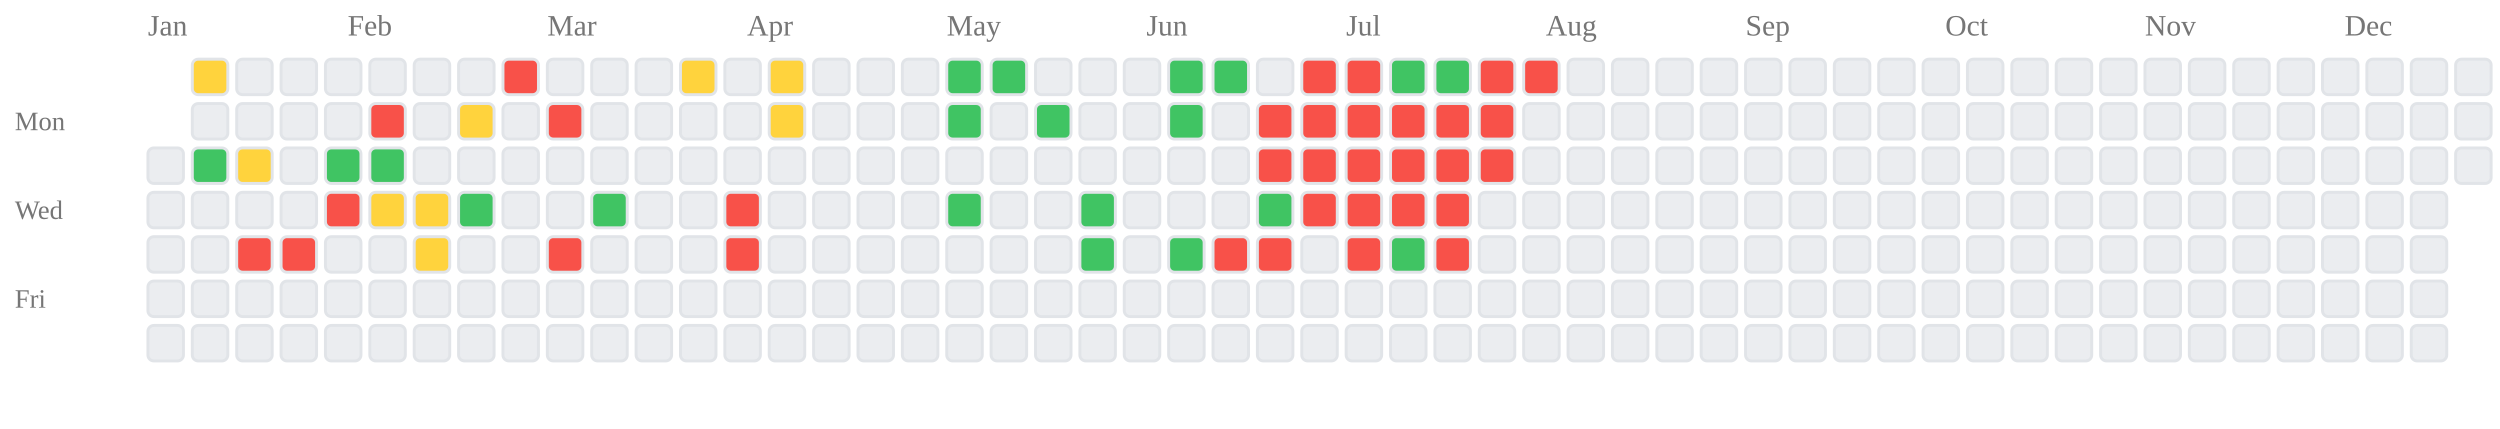
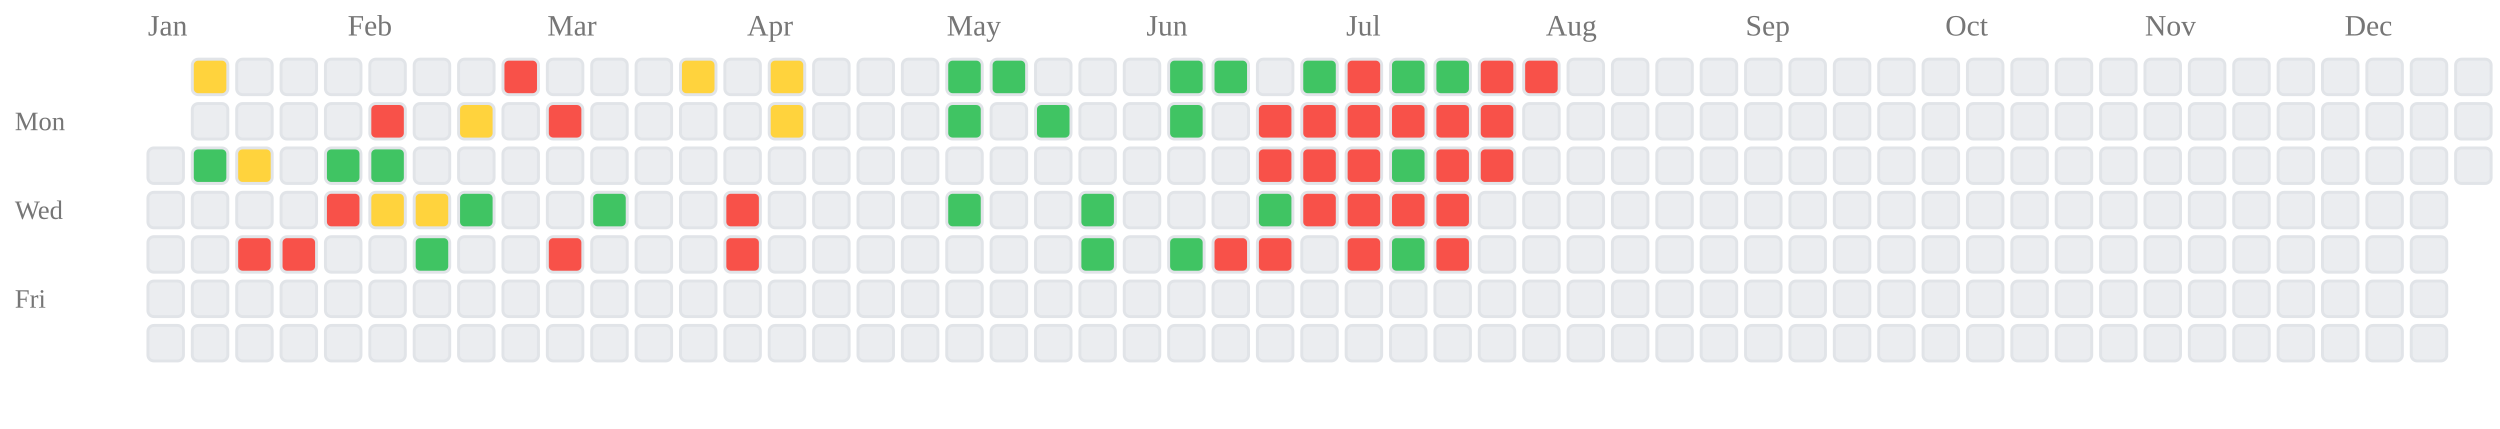
<svg xmlns="http://www.w3.org/2000/svg" width="845" height="145">
  <style>
        .month { font-size: 10px; fill: #767676; }
        .day { font-size: 9px; fill: #767676; }
        .cell { stroke: #e1e4e8; stroke-width: 1; }
        .cell-profit { fill: #40c463; }
        .cell-loss { fill: #f85149; }
        .cell-breakeven { fill: #ffd33d; }
        .cell-empty { fill: #ebedf0; }
    </style>
  <text x="50.0" y="12" class="month">Jan</text>
  <text x="117.5" y="12" class="month">Feb</text>
  <text x="185.0" y="12" class="month">Mar</text>
  <text x="252.5" y="12" class="month">Apr</text>
  <text x="320.0" y="12" class="month">May</text>
  <text x="387.5" y="12" class="month">Jun</text>
  <text x="455.0" y="12" class="month">Jul</text>
  <text x="522.5" y="12" class="month">Aug</text>
  <text x="590.0" y="12" class="month">Sep</text>
  <text x="657.5" y="12" class="month">Oct</text>
  <text x="725.0" y="12" class="month">Nov</text>
  <text x="792.5" y="12" class="month">Dec</text>
  <text x="5" y="44" class="day">Mon</text>
  <text x="5" y="74" class="day">Wed</text>
  <text x="5" y="104" class="day">Fri</text>
  <rect x="50" y="50" width="12" height="12" class="cell cell-empty" rx="2" ry="2" />
  <rect x="50" y="65" width="12" height="12" class="cell cell-empty" rx="2" ry="2" />
  <rect x="50" y="80" width="12" height="12" class="cell cell-empty" rx="2" ry="2" />
  <rect x="50" y="95" width="12" height="12" class="cell cell-empty" rx="2" ry="2" />
  <rect x="50" y="110" width="12" height="12" class="cell cell-empty" rx="2" ry="2" />
  <rect x="65" y="20" width="12" height="12" class="cell cell-breakeven" rx="2" ry="2" />
  <rect x="65" y="35" width="12" height="12" class="cell cell-empty" rx="2" ry="2" />
  <rect x="65" y="50" width="12" height="12" class="cell cell-profit" rx="2" ry="2" />
  <rect x="65" y="65" width="12" height="12" class="cell cell-empty" rx="2" ry="2" />
  <rect x="65" y="80" width="12" height="12" class="cell cell-empty" rx="2" ry="2" />
  <rect x="65" y="95" width="12" height="12" class="cell cell-empty" rx="2" ry="2" />
  <rect x="65" y="110" width="12" height="12" class="cell cell-empty" rx="2" ry="2" />
  <rect x="80" y="20" width="12" height="12" class="cell cell-empty" rx="2" ry="2" />
  <rect x="80" y="35" width="12" height="12" class="cell cell-empty" rx="2" ry="2" />
  <rect x="80" y="50" width="12" height="12" class="cell cell-breakeven" rx="2" ry="2" />
  <rect x="80" y="65" width="12" height="12" class="cell cell-empty" rx="2" ry="2" />
  <rect x="80" y="80" width="12" height="12" class="cell cell-loss" rx="2" ry="2" />
  <rect x="80" y="95" width="12" height="12" class="cell cell-empty" rx="2" ry="2" />
  <rect x="80" y="110" width="12" height="12" class="cell cell-empty" rx="2" ry="2" />
  <rect x="95" y="20" width="12" height="12" class="cell cell-empty" rx="2" ry="2" />
  <rect x="95" y="35" width="12" height="12" class="cell cell-empty" rx="2" ry="2" />
  <rect x="95" y="50" width="12" height="12" class="cell cell-empty" rx="2" ry="2" />
  <rect x="95" y="65" width="12" height="12" class="cell cell-empty" rx="2" ry="2" />
  <rect x="95" y="80" width="12" height="12" class="cell cell-loss" rx="2" ry="2" />
  <rect x="95" y="95" width="12" height="12" class="cell cell-empty" rx="2" ry="2" />
  <rect x="95" y="110" width="12" height="12" class="cell cell-empty" rx="2" ry="2" />
  <rect x="110" y="20" width="12" height="12" class="cell cell-empty" rx="2" ry="2" />
  <rect x="110" y="35" width="12" height="12" class="cell cell-empty" rx="2" ry="2" />
  <rect x="110" y="50" width="12" height="12" class="cell cell-profit" rx="2" ry="2" />
  <rect x="110" y="65" width="12" height="12" class="cell cell-loss" rx="2" ry="2" />
  <rect x="110" y="80" width="12" height="12" class="cell cell-empty" rx="2" ry="2" />
  <rect x="110" y="95" width="12" height="12" class="cell cell-empty" rx="2" ry="2" />
  <rect x="110" y="110" width="12" height="12" class="cell cell-empty" rx="2" ry="2" />
  <rect x="125" y="20" width="12" height="12" class="cell cell-empty" rx="2" ry="2" />
  <rect x="125" y="35" width="12" height="12" class="cell cell-loss" rx="2" ry="2" />
  <rect x="125" y="50" width="12" height="12" class="cell cell-profit" rx="2" ry="2" />
  <rect x="125" y="65" width="12" height="12" class="cell cell-breakeven" rx="2" ry="2" />
  <rect x="125" y="80" width="12" height="12" class="cell cell-empty" rx="2" ry="2" />
  <rect x="125" y="95" width="12" height="12" class="cell cell-empty" rx="2" ry="2" />
  <rect x="125" y="110" width="12" height="12" class="cell cell-empty" rx="2" ry="2" />
  <rect x="140" y="20" width="12" height="12" class="cell cell-empty" rx="2" ry="2" />
  <rect x="140" y="35" width="12" height="12" class="cell cell-empty" rx="2" ry="2" />
  <rect x="140" y="50" width="12" height="12" class="cell cell-empty" rx="2" ry="2" />
  <rect x="140" y="65" width="12" height="12" class="cell cell-breakeven" rx="2" ry="2" />
-   <rect x="140" y="80" width="12" height="12" class="cell cell-breakeven" rx="2" ry="2" />
+   <rect x="140" y="80" width="12" height="12" class="cell cell-profit" rx="2" ry="2" />
  <rect x="140" y="95" width="12" height="12" class="cell cell-empty" rx="2" ry="2" />
  <rect x="140" y="110" width="12" height="12" class="cell cell-empty" rx="2" ry="2" />
  <rect x="155" y="20" width="12" height="12" class="cell cell-empty" rx="2" ry="2" />
  <rect x="155" y="35" width="12" height="12" class="cell cell-breakeven" rx="2" ry="2" />
  <rect x="155" y="50" width="12" height="12" class="cell cell-empty" rx="2" ry="2" />
  <rect x="155" y="65" width="12" height="12" class="cell cell-profit" rx="2" ry="2" />
  <rect x="155" y="80" width="12" height="12" class="cell cell-empty" rx="2" ry="2" />
  <rect x="155" y="95" width="12" height="12" class="cell cell-empty" rx="2" ry="2" />
  <rect x="155" y="110" width="12" height="12" class="cell cell-empty" rx="2" ry="2" />
  <rect x="170" y="20" width="12" height="12" class="cell cell-loss" rx="2" ry="2" />
  <rect x="170" y="35" width="12" height="12" class="cell cell-empty" rx="2" ry="2" />
  <rect x="170" y="50" width="12" height="12" class="cell cell-empty" rx="2" ry="2" />
  <rect x="170" y="65" width="12" height="12" class="cell cell-empty" rx="2" ry="2" />
  <rect x="170" y="80" width="12" height="12" class="cell cell-empty" rx="2" ry="2" />
  <rect x="170" y="95" width="12" height="12" class="cell cell-empty" rx="2" ry="2" />
  <rect x="170" y="110" width="12" height="12" class="cell cell-empty" rx="2" ry="2" />
  <rect x="185" y="20" width="12" height="12" class="cell cell-empty" rx="2" ry="2" />
  <rect x="185" y="35" width="12" height="12" class="cell cell-loss" rx="2" ry="2" />
  <rect x="185" y="50" width="12" height="12" class="cell cell-empty" rx="2" ry="2" />
  <rect x="185" y="65" width="12" height="12" class="cell cell-empty" rx="2" ry="2" />
  <rect x="185" y="80" width="12" height="12" class="cell cell-loss" rx="2" ry="2" />
  <rect x="185" y="95" width="12" height="12" class="cell cell-empty" rx="2" ry="2" />
  <rect x="185" y="110" width="12" height="12" class="cell cell-empty" rx="2" ry="2" />
  <rect x="200" y="20" width="12" height="12" class="cell cell-empty" rx="2" ry="2" />
  <rect x="200" y="35" width="12" height="12" class="cell cell-empty" rx="2" ry="2" />
  <rect x="200" y="50" width="12" height="12" class="cell cell-empty" rx="2" ry="2" />
  <rect x="200" y="65" width="12" height="12" class="cell cell-profit" rx="2" ry="2" />
  <rect x="200" y="80" width="12" height="12" class="cell cell-empty" rx="2" ry="2" />
  <rect x="200" y="95" width="12" height="12" class="cell cell-empty" rx="2" ry="2" />
  <rect x="200" y="110" width="12" height="12" class="cell cell-empty" rx="2" ry="2" />
  <rect x="215" y="20" width="12" height="12" class="cell cell-empty" rx="2" ry="2" />
  <rect x="215" y="35" width="12" height="12" class="cell cell-empty" rx="2" ry="2" />
  <rect x="215" y="50" width="12" height="12" class="cell cell-empty" rx="2" ry="2" />
  <rect x="215" y="65" width="12" height="12" class="cell cell-empty" rx="2" ry="2" />
  <rect x="215" y="80" width="12" height="12" class="cell cell-empty" rx="2" ry="2" />
  <rect x="215" y="95" width="12" height="12" class="cell cell-empty" rx="2" ry="2" />
  <rect x="215" y="110" width="12" height="12" class="cell cell-empty" rx="2" ry="2" />
  <rect x="230" y="20" width="12" height="12" class="cell cell-breakeven" rx="2" ry="2" />
  <rect x="230" y="35" width="12" height="12" class="cell cell-empty" rx="2" ry="2" />
  <rect x="230" y="50" width="12" height="12" class="cell cell-empty" rx="2" ry="2" />
  <rect x="230" y="65" width="12" height="12" class="cell cell-empty" rx="2" ry="2" />
  <rect x="230" y="80" width="12" height="12" class="cell cell-empty" rx="2" ry="2" />
  <rect x="230" y="95" width="12" height="12" class="cell cell-empty" rx="2" ry="2" />
  <rect x="230" y="110" width="12" height="12" class="cell cell-empty" rx="2" ry="2" />
  <rect x="245" y="20" width="12" height="12" class="cell cell-empty" rx="2" ry="2" />
  <rect x="245" y="35" width="12" height="12" class="cell cell-empty" rx="2" ry="2" />
  <rect x="245" y="50" width="12" height="12" class="cell cell-empty" rx="2" ry="2" />
  <rect x="245" y="65" width="12" height="12" class="cell cell-loss" rx="2" ry="2" />
  <rect x="245" y="80" width="12" height="12" class="cell cell-loss" rx="2" ry="2" />
  <rect x="245" y="95" width="12" height="12" class="cell cell-empty" rx="2" ry="2" />
  <rect x="245" y="110" width="12" height="12" class="cell cell-empty" rx="2" ry="2" />
  <rect x="260" y="20" width="12" height="12" class="cell cell-breakeven" rx="2" ry="2" />
  <rect x="260" y="35" width="12" height="12" class="cell cell-breakeven" rx="2" ry="2" />
  <rect x="260" y="50" width="12" height="12" class="cell cell-empty" rx="2" ry="2" />
  <rect x="260" y="65" width="12" height="12" class="cell cell-empty" rx="2" ry="2" />
  <rect x="260" y="80" width="12" height="12" class="cell cell-empty" rx="2" ry="2" />
  <rect x="260" y="95" width="12" height="12" class="cell cell-empty" rx="2" ry="2" />
  <rect x="260" y="110" width="12" height="12" class="cell cell-empty" rx="2" ry="2" />
  <rect x="275" y="20" width="12" height="12" class="cell cell-empty" rx="2" ry="2" />
  <rect x="275" y="35" width="12" height="12" class="cell cell-empty" rx="2" ry="2" />
  <rect x="275" y="50" width="12" height="12" class="cell cell-empty" rx="2" ry="2" />
  <rect x="275" y="65" width="12" height="12" class="cell cell-empty" rx="2" ry="2" />
  <rect x="275" y="80" width="12" height="12" class="cell cell-empty" rx="2" ry="2" />
  <rect x="275" y="95" width="12" height="12" class="cell cell-empty" rx="2" ry="2" />
  <rect x="275" y="110" width="12" height="12" class="cell cell-empty" rx="2" ry="2" />
  <rect x="290" y="20" width="12" height="12" class="cell cell-empty" rx="2" ry="2" />
  <rect x="290" y="35" width="12" height="12" class="cell cell-empty" rx="2" ry="2" />
  <rect x="290" y="50" width="12" height="12" class="cell cell-empty" rx="2" ry="2" />
  <rect x="290" y="65" width="12" height="12" class="cell cell-empty" rx="2" ry="2" />
  <rect x="290" y="80" width="12" height="12" class="cell cell-empty" rx="2" ry="2" />
  <rect x="290" y="95" width="12" height="12" class="cell cell-empty" rx="2" ry="2" />
  <rect x="290" y="110" width="12" height="12" class="cell cell-empty" rx="2" ry="2" />
  <rect x="305" y="20" width="12" height="12" class="cell cell-empty" rx="2" ry="2" />
  <rect x="305" y="35" width="12" height="12" class="cell cell-empty" rx="2" ry="2" />
  <rect x="305" y="50" width="12" height="12" class="cell cell-empty" rx="2" ry="2" />
  <rect x="305" y="65" width="12" height="12" class="cell cell-empty" rx="2" ry="2" />
  <rect x="305" y="80" width="12" height="12" class="cell cell-empty" rx="2" ry="2" />
  <rect x="305" y="95" width="12" height="12" class="cell cell-empty" rx="2" ry="2" />
  <rect x="305" y="110" width="12" height="12" class="cell cell-empty" rx="2" ry="2" />
  <rect x="320" y="20" width="12" height="12" class="cell cell-profit" rx="2" ry="2" />
  <rect x="320" y="35" width="12" height="12" class="cell cell-profit" rx="2" ry="2" />
  <rect x="320" y="50" width="12" height="12" class="cell cell-empty" rx="2" ry="2" />
  <rect x="320" y="65" width="12" height="12" class="cell cell-profit" rx="2" ry="2" />
  <rect x="320" y="80" width="12" height="12" class="cell cell-empty" rx="2" ry="2" />
  <rect x="320" y="95" width="12" height="12" class="cell cell-empty" rx="2" ry="2" />
  <rect x="320" y="110" width="12" height="12" class="cell cell-empty" rx="2" ry="2" />
  <rect x="335" y="20" width="12" height="12" class="cell cell-profit" rx="2" ry="2" />
  <rect x="335" y="35" width="12" height="12" class="cell cell-empty" rx="2" ry="2" />
  <rect x="335" y="50" width="12" height="12" class="cell cell-empty" rx="2" ry="2" />
  <rect x="335" y="65" width="12" height="12" class="cell cell-empty" rx="2" ry="2" />
  <rect x="335" y="80" width="12" height="12" class="cell cell-empty" rx="2" ry="2" />
  <rect x="335" y="95" width="12" height="12" class="cell cell-empty" rx="2" ry="2" />
  <rect x="335" y="110" width="12" height="12" class="cell cell-empty" rx="2" ry="2" />
  <rect x="350" y="20" width="12" height="12" class="cell cell-empty" rx="2" ry="2" />
  <rect x="350" y="35" width="12" height="12" class="cell cell-profit" rx="2" ry="2" />
  <rect x="350" y="50" width="12" height="12" class="cell cell-empty" rx="2" ry="2" />
  <rect x="350" y="65" width="12" height="12" class="cell cell-empty" rx="2" ry="2" />
  <rect x="350" y="80" width="12" height="12" class="cell cell-empty" rx="2" ry="2" />
  <rect x="350" y="95" width="12" height="12" class="cell cell-empty" rx="2" ry="2" />
  <rect x="350" y="110" width="12" height="12" class="cell cell-empty" rx="2" ry="2" />
  <rect x="365" y="20" width="12" height="12" class="cell cell-empty" rx="2" ry="2" />
  <rect x="365" y="35" width="12" height="12" class="cell cell-empty" rx="2" ry="2" />
  <rect x="365" y="50" width="12" height="12" class="cell cell-empty" rx="2" ry="2" />
  <rect x="365" y="65" width="12" height="12" class="cell cell-profit" rx="2" ry="2" />
  <rect x="365" y="80" width="12" height="12" class="cell cell-profit" rx="2" ry="2" />
  <rect x="365" y="95" width="12" height="12" class="cell cell-empty" rx="2" ry="2" />
  <rect x="365" y="110" width="12" height="12" class="cell cell-empty" rx="2" ry="2" />
  <rect x="380" y="20" width="12" height="12" class="cell cell-empty" rx="2" ry="2" />
  <rect x="380" y="35" width="12" height="12" class="cell cell-empty" rx="2" ry="2" />
  <rect x="380" y="50" width="12" height="12" class="cell cell-empty" rx="2" ry="2" />
  <rect x="380" y="65" width="12" height="12" class="cell cell-empty" rx="2" ry="2" />
  <rect x="380" y="80" width="12" height="12" class="cell cell-empty" rx="2" ry="2" />
  <rect x="380" y="95" width="12" height="12" class="cell cell-empty" rx="2" ry="2" />
  <rect x="380" y="110" width="12" height="12" class="cell cell-empty" rx="2" ry="2" />
  <rect x="395" y="20" width="12" height="12" class="cell cell-profit" rx="2" ry="2" />
  <rect x="395" y="35" width="12" height="12" class="cell cell-profit" rx="2" ry="2" />
  <rect x="395" y="50" width="12" height="12" class="cell cell-empty" rx="2" ry="2" />
  <rect x="395" y="65" width="12" height="12" class="cell cell-empty" rx="2" ry="2" />
  <rect x="395" y="80" width="12" height="12" class="cell cell-profit" rx="2" ry="2" />
  <rect x="395" y="95" width="12" height="12" class="cell cell-empty" rx="2" ry="2" />
  <rect x="395" y="110" width="12" height="12" class="cell cell-empty" rx="2" ry="2" />
  <rect x="410" y="20" width="12" height="12" class="cell cell-profit" rx="2" ry="2" />
  <rect x="410" y="35" width="12" height="12" class="cell cell-empty" rx="2" ry="2" />
  <rect x="410" y="50" width="12" height="12" class="cell cell-empty" rx="2" ry="2" />
  <rect x="410" y="65" width="12" height="12" class="cell cell-empty" rx="2" ry="2" />
  <rect x="410" y="80" width="12" height="12" class="cell cell-loss" rx="2" ry="2" />
  <rect x="410" y="95" width="12" height="12" class="cell cell-empty" rx="2" ry="2" />
  <rect x="410" y="110" width="12" height="12" class="cell cell-empty" rx="2" ry="2" />
  <rect x="425" y="20" width="12" height="12" class="cell cell-empty" rx="2" ry="2" />
  <rect x="425" y="35" width="12" height="12" class="cell cell-loss" rx="2" ry="2" />
  <rect x="425" y="50" width="12" height="12" class="cell cell-loss" rx="2" ry="2" />
  <rect x="425" y="65" width="12" height="12" class="cell cell-profit" rx="2" ry="2" />
  <rect x="425" y="80" width="12" height="12" class="cell cell-loss" rx="2" ry="2" />
  <rect x="425" y="95" width="12" height="12" class="cell cell-empty" rx="2" ry="2" />
  <rect x="425" y="110" width="12" height="12" class="cell cell-empty" rx="2" ry="2" />
-   <rect x="440" y="20" width="12" height="12" class="cell cell-loss" rx="2" ry="2" />
+   <rect x="440" y="20" width="12" height="12" class="cell cell-profit" rx="2" ry="2" />
  <rect x="440" y="35" width="12" height="12" class="cell cell-loss" rx="2" ry="2" />
  <rect x="440" y="50" width="12" height="12" class="cell cell-loss" rx="2" ry="2" />
  <rect x="440" y="65" width="12" height="12" class="cell cell-loss" rx="2" ry="2" />
  <rect x="440" y="80" width="12" height="12" class="cell cell-empty" rx="2" ry="2" />
  <rect x="440" y="95" width="12" height="12" class="cell cell-empty" rx="2" ry="2" />
  <rect x="440" y="110" width="12" height="12" class="cell cell-empty" rx="2" ry="2" />
  <rect x="455" y="20" width="12" height="12" class="cell cell-loss" rx="2" ry="2" />
  <rect x="455" y="35" width="12" height="12" class="cell cell-loss" rx="2" ry="2" />
  <rect x="455" y="50" width="12" height="12" class="cell cell-loss" rx="2" ry="2" />
  <rect x="455" y="65" width="12" height="12" class="cell cell-loss" rx="2" ry="2" />
  <rect x="455" y="80" width="12" height="12" class="cell cell-loss" rx="2" ry="2" />
  <rect x="455" y="95" width="12" height="12" class="cell cell-empty" rx="2" ry="2" />
  <rect x="455" y="110" width="12" height="12" class="cell cell-empty" rx="2" ry="2" />
  <rect x="470" y="20" width="12" height="12" class="cell cell-profit" rx="2" ry="2" />
  <rect x="470" y="35" width="12" height="12" class="cell cell-loss" rx="2" ry="2" />
-   <rect x="470" y="50" width="12" height="12" class="cell cell-loss" rx="2" ry="2" />
+   <rect x="470" y="50" width="12" height="12" class="cell cell-profit" rx="2" ry="2" />
  <rect x="470" y="65" width="12" height="12" class="cell cell-loss" rx="2" ry="2" />
  <rect x="470" y="80" width="12" height="12" class="cell cell-profit" rx="2" ry="2" />
  <rect x="470" y="95" width="12" height="12" class="cell cell-empty" rx="2" ry="2" />
  <rect x="470" y="110" width="12" height="12" class="cell cell-empty" rx="2" ry="2" />
  <rect x="485" y="20" width="12" height="12" class="cell cell-profit" rx="2" ry="2" />
  <rect x="485" y="35" width="12" height="12" class="cell cell-loss" rx="2" ry="2" />
  <rect x="485" y="50" width="12" height="12" class="cell cell-loss" rx="2" ry="2" />
  <rect x="485" y="65" width="12" height="12" class="cell cell-loss" rx="2" ry="2" />
  <rect x="485" y="80" width="12" height="12" class="cell cell-loss" rx="2" ry="2" />
  <rect x="485" y="95" width="12" height="12" class="cell cell-empty" rx="2" ry="2" />
  <rect x="485" y="110" width="12" height="12" class="cell cell-empty" rx="2" ry="2" />
  <rect x="500" y="20" width="12" height="12" class="cell cell-loss" rx="2" ry="2" />
  <rect x="500" y="35" width="12" height="12" class="cell cell-loss" rx="2" ry="2" />
  <rect x="500" y="50" width="12" height="12" class="cell cell-loss" rx="2" ry="2" />
  <rect x="500" y="65" width="12" height="12" class="cell cell-empty" rx="2" ry="2" />
  <rect x="500" y="80" width="12" height="12" class="cell cell-empty" rx="2" ry="2" />
  <rect x="500" y="95" width="12" height="12" class="cell cell-empty" rx="2" ry="2" />
  <rect x="500" y="110" width="12" height="12" class="cell cell-empty" rx="2" ry="2" />
  <rect x="515" y="20" width="12" height="12" class="cell cell-loss" rx="2" ry="2" />
  <rect x="515" y="35" width="12" height="12" class="cell cell-empty" rx="2" ry="2" />
  <rect x="515" y="50" width="12" height="12" class="cell cell-empty" rx="2" ry="2" />
  <rect x="515" y="65" width="12" height="12" class="cell cell-empty" rx="2" ry="2" />
  <rect x="515" y="80" width="12" height="12" class="cell cell-empty" rx="2" ry="2" />
  <rect x="515" y="95" width="12" height="12" class="cell cell-empty" rx="2" ry="2" />
  <rect x="515" y="110" width="12" height="12" class="cell cell-empty" rx="2" ry="2" />
  <rect x="530" y="20" width="12" height="12" class="cell cell-empty" rx="2" ry="2" />
  <rect x="530" y="35" width="12" height="12" class="cell cell-empty" rx="2" ry="2" />
  <rect x="530" y="50" width="12" height="12" class="cell cell-empty" rx="2" ry="2" />
  <rect x="530" y="65" width="12" height="12" class="cell cell-empty" rx="2" ry="2" />
  <rect x="530" y="80" width="12" height="12" class="cell cell-empty" rx="2" ry="2" />
  <rect x="530" y="95" width="12" height="12" class="cell cell-empty" rx="2" ry="2" />
  <rect x="530" y="110" width="12" height="12" class="cell cell-empty" rx="2" ry="2" />
  <rect x="545" y="20" width="12" height="12" class="cell cell-empty" rx="2" ry="2" />
  <rect x="545" y="35" width="12" height="12" class="cell cell-empty" rx="2" ry="2" />
  <rect x="545" y="50" width="12" height="12" class="cell cell-empty" rx="2" ry="2" />
  <rect x="545" y="65" width="12" height="12" class="cell cell-empty" rx="2" ry="2" />
  <rect x="545" y="80" width="12" height="12" class="cell cell-empty" rx="2" ry="2" />
  <rect x="545" y="95" width="12" height="12" class="cell cell-empty" rx="2" ry="2" />
  <rect x="545" y="110" width="12" height="12" class="cell cell-empty" rx="2" ry="2" />
  <rect x="560" y="20" width="12" height="12" class="cell cell-empty" rx="2" ry="2" />
  <rect x="560" y="35" width="12" height="12" class="cell cell-empty" rx="2" ry="2" />
  <rect x="560" y="50" width="12" height="12" class="cell cell-empty" rx="2" ry="2" />
  <rect x="560" y="65" width="12" height="12" class="cell cell-empty" rx="2" ry="2" />
  <rect x="560" y="80" width="12" height="12" class="cell cell-empty" rx="2" ry="2" />
  <rect x="560" y="95" width="12" height="12" class="cell cell-empty" rx="2" ry="2" />
  <rect x="560" y="110" width="12" height="12" class="cell cell-empty" rx="2" ry="2" />
  <rect x="575" y="20" width="12" height="12" class="cell cell-empty" rx="2" ry="2" />
  <rect x="575" y="35" width="12" height="12" class="cell cell-empty" rx="2" ry="2" />
  <rect x="575" y="50" width="12" height="12" class="cell cell-empty" rx="2" ry="2" />
  <rect x="575" y="65" width="12" height="12" class="cell cell-empty" rx="2" ry="2" />
  <rect x="575" y="80" width="12" height="12" class="cell cell-empty" rx="2" ry="2" />
  <rect x="575" y="95" width="12" height="12" class="cell cell-empty" rx="2" ry="2" />
  <rect x="575" y="110" width="12" height="12" class="cell cell-empty" rx="2" ry="2" />
  <rect x="590" y="20" width="12" height="12" class="cell cell-empty" rx="2" ry="2" />
  <rect x="590" y="35" width="12" height="12" class="cell cell-empty" rx="2" ry="2" />
  <rect x="590" y="50" width="12" height="12" class="cell cell-empty" rx="2" ry="2" />
  <rect x="590" y="65" width="12" height="12" class="cell cell-empty" rx="2" ry="2" />
  <rect x="590" y="80" width="12" height="12" class="cell cell-empty" rx="2" ry="2" />
  <rect x="590" y="95" width="12" height="12" class="cell cell-empty" rx="2" ry="2" />
  <rect x="590" y="110" width="12" height="12" class="cell cell-empty" rx="2" ry="2" />
  <rect x="605" y="20" width="12" height="12" class="cell cell-empty" rx="2" ry="2" />
  <rect x="605" y="35" width="12" height="12" class="cell cell-empty" rx="2" ry="2" />
  <rect x="605" y="50" width="12" height="12" class="cell cell-empty" rx="2" ry="2" />
  <rect x="605" y="65" width="12" height="12" class="cell cell-empty" rx="2" ry="2" />
  <rect x="605" y="80" width="12" height="12" class="cell cell-empty" rx="2" ry="2" />
  <rect x="605" y="95" width="12" height="12" class="cell cell-empty" rx="2" ry="2" />
  <rect x="605" y="110" width="12" height="12" class="cell cell-empty" rx="2" ry="2" />
  <rect x="620" y="20" width="12" height="12" class="cell cell-empty" rx="2" ry="2" />
  <rect x="620" y="35" width="12" height="12" class="cell cell-empty" rx="2" ry="2" />
  <rect x="620" y="50" width="12" height="12" class="cell cell-empty" rx="2" ry="2" />
  <rect x="620" y="65" width="12" height="12" class="cell cell-empty" rx="2" ry="2" />
  <rect x="620" y="80" width="12" height="12" class="cell cell-empty" rx="2" ry="2" />
  <rect x="620" y="95" width="12" height="12" class="cell cell-empty" rx="2" ry="2" />
  <rect x="620" y="110" width="12" height="12" class="cell cell-empty" rx="2" ry="2" />
  <rect x="635" y="20" width="12" height="12" class="cell cell-empty" rx="2" ry="2" />
  <rect x="635" y="35" width="12" height="12" class="cell cell-empty" rx="2" ry="2" />
  <rect x="635" y="50" width="12" height="12" class="cell cell-empty" rx="2" ry="2" />
  <rect x="635" y="65" width="12" height="12" class="cell cell-empty" rx="2" ry="2" />
  <rect x="635" y="80" width="12" height="12" class="cell cell-empty" rx="2" ry="2" />
  <rect x="635" y="95" width="12" height="12" class="cell cell-empty" rx="2" ry="2" />
  <rect x="635" y="110" width="12" height="12" class="cell cell-empty" rx="2" ry="2" />
  <rect x="650" y="20" width="12" height="12" class="cell cell-empty" rx="2" ry="2" />
  <rect x="650" y="35" width="12" height="12" class="cell cell-empty" rx="2" ry="2" />
  <rect x="650" y="50" width="12" height="12" class="cell cell-empty" rx="2" ry="2" />
  <rect x="650" y="65" width="12" height="12" class="cell cell-empty" rx="2" ry="2" />
  <rect x="650" y="80" width="12" height="12" class="cell cell-empty" rx="2" ry="2" />
  <rect x="650" y="95" width="12" height="12" class="cell cell-empty" rx="2" ry="2" />
  <rect x="650" y="110" width="12" height="12" class="cell cell-empty" rx="2" ry="2" />
  <rect x="665" y="20" width="12" height="12" class="cell cell-empty" rx="2" ry="2" />
  <rect x="665" y="35" width="12" height="12" class="cell cell-empty" rx="2" ry="2" />
  <rect x="665" y="50" width="12" height="12" class="cell cell-empty" rx="2" ry="2" />
  <rect x="665" y="65" width="12" height="12" class="cell cell-empty" rx="2" ry="2" />
  <rect x="665" y="80" width="12" height="12" class="cell cell-empty" rx="2" ry="2" />
  <rect x="665" y="95" width="12" height="12" class="cell cell-empty" rx="2" ry="2" />
  <rect x="665" y="110" width="12" height="12" class="cell cell-empty" rx="2" ry="2" />
  <rect x="680" y="20" width="12" height="12" class="cell cell-empty" rx="2" ry="2" />
  <rect x="680" y="35" width="12" height="12" class="cell cell-empty" rx="2" ry="2" />
  <rect x="680" y="50" width="12" height="12" class="cell cell-empty" rx="2" ry="2" />
  <rect x="680" y="65" width="12" height="12" class="cell cell-empty" rx="2" ry="2" />
  <rect x="680" y="80" width="12" height="12" class="cell cell-empty" rx="2" ry="2" />
  <rect x="680" y="95" width="12" height="12" class="cell cell-empty" rx="2" ry="2" />
  <rect x="680" y="110" width="12" height="12" class="cell cell-empty" rx="2" ry="2" />
  <rect x="695" y="20" width="12" height="12" class="cell cell-empty" rx="2" ry="2" />
  <rect x="695" y="35" width="12" height="12" class="cell cell-empty" rx="2" ry="2" />
  <rect x="695" y="50" width="12" height="12" class="cell cell-empty" rx="2" ry="2" />
  <rect x="695" y="65" width="12" height="12" class="cell cell-empty" rx="2" ry="2" />
  <rect x="695" y="80" width="12" height="12" class="cell cell-empty" rx="2" ry="2" />
  <rect x="695" y="95" width="12" height="12" class="cell cell-empty" rx="2" ry="2" />
  <rect x="695" y="110" width="12" height="12" class="cell cell-empty" rx="2" ry="2" />
  <rect x="710" y="20" width="12" height="12" class="cell cell-empty" rx="2" ry="2" />
  <rect x="710" y="35" width="12" height="12" class="cell cell-empty" rx="2" ry="2" />
  <rect x="710" y="50" width="12" height="12" class="cell cell-empty" rx="2" ry="2" />
  <rect x="710" y="65" width="12" height="12" class="cell cell-empty" rx="2" ry="2" />
  <rect x="710" y="80" width="12" height="12" class="cell cell-empty" rx="2" ry="2" />
  <rect x="710" y="95" width="12" height="12" class="cell cell-empty" rx="2" ry="2" />
  <rect x="710" y="110" width="12" height="12" class="cell cell-empty" rx="2" ry="2" />
  <rect x="725" y="20" width="12" height="12" class="cell cell-empty" rx="2" ry="2" />
  <rect x="725" y="35" width="12" height="12" class="cell cell-empty" rx="2" ry="2" />
  <rect x="725" y="50" width="12" height="12" class="cell cell-empty" rx="2" ry="2" />
  <rect x="725" y="65" width="12" height="12" class="cell cell-empty" rx="2" ry="2" />
  <rect x="725" y="80" width="12" height="12" class="cell cell-empty" rx="2" ry="2" />
  <rect x="725" y="95" width="12" height="12" class="cell cell-empty" rx="2" ry="2" />
  <rect x="725" y="110" width="12" height="12" class="cell cell-empty" rx="2" ry="2" />
  <rect x="740" y="20" width="12" height="12" class="cell cell-empty" rx="2" ry="2" />
  <rect x="740" y="35" width="12" height="12" class="cell cell-empty" rx="2" ry="2" />
  <rect x="740" y="50" width="12" height="12" class="cell cell-empty" rx="2" ry="2" />
  <rect x="740" y="65" width="12" height="12" class="cell cell-empty" rx="2" ry="2" />
  <rect x="740" y="80" width="12" height="12" class="cell cell-empty" rx="2" ry="2" />
  <rect x="740" y="95" width="12" height="12" class="cell cell-empty" rx="2" ry="2" />
  <rect x="740" y="110" width="12" height="12" class="cell cell-empty" rx="2" ry="2" />
  <rect x="755" y="20" width="12" height="12" class="cell cell-empty" rx="2" ry="2" />
  <rect x="755" y="35" width="12" height="12" class="cell cell-empty" rx="2" ry="2" />
  <rect x="755" y="50" width="12" height="12" class="cell cell-empty" rx="2" ry="2" />
  <rect x="755" y="65" width="12" height="12" class="cell cell-empty" rx="2" ry="2" />
  <rect x="755" y="80" width="12" height="12" class="cell cell-empty" rx="2" ry="2" />
  <rect x="755" y="95" width="12" height="12" class="cell cell-empty" rx="2" ry="2" />
  <rect x="755" y="110" width="12" height="12" class="cell cell-empty" rx="2" ry="2" />
  <rect x="770" y="20" width="12" height="12" class="cell cell-empty" rx="2" ry="2" />
  <rect x="770" y="35" width="12" height="12" class="cell cell-empty" rx="2" ry="2" />
  <rect x="770" y="50" width="12" height="12" class="cell cell-empty" rx="2" ry="2" />
  <rect x="770" y="65" width="12" height="12" class="cell cell-empty" rx="2" ry="2" />
  <rect x="770" y="80" width="12" height="12" class="cell cell-empty" rx="2" ry="2" />
  <rect x="770" y="95" width="12" height="12" class="cell cell-empty" rx="2" ry="2" />
  <rect x="770" y="110" width="12" height="12" class="cell cell-empty" rx="2" ry="2" />
  <rect x="785" y="20" width="12" height="12" class="cell cell-empty" rx="2" ry="2" />
  <rect x="785" y="35" width="12" height="12" class="cell cell-empty" rx="2" ry="2" />
  <rect x="785" y="50" width="12" height="12" class="cell cell-empty" rx="2" ry="2" />
  <rect x="785" y="65" width="12" height="12" class="cell cell-empty" rx="2" ry="2" />
  <rect x="785" y="80" width="12" height="12" class="cell cell-empty" rx="2" ry="2" />
  <rect x="785" y="95" width="12" height="12" class="cell cell-empty" rx="2" ry="2" />
  <rect x="785" y="110" width="12" height="12" class="cell cell-empty" rx="2" ry="2" />
  <rect x="800" y="20" width="12" height="12" class="cell cell-empty" rx="2" ry="2" />
  <rect x="800" y="35" width="12" height="12" class="cell cell-empty" rx="2" ry="2" />
  <rect x="800" y="50" width="12" height="12" class="cell cell-empty" rx="2" ry="2" />
  <rect x="800" y="65" width="12" height="12" class="cell cell-empty" rx="2" ry="2" />
  <rect x="800" y="80" width="12" height="12" class="cell cell-empty" rx="2" ry="2" />
  <rect x="800" y="95" width="12" height="12" class="cell cell-empty" rx="2" ry="2" />
  <rect x="800" y="110" width="12" height="12" class="cell cell-empty" rx="2" ry="2" />
  <rect x="815" y="20" width="12" height="12" class="cell cell-empty" rx="2" ry="2" />
  <rect x="815" y="35" width="12" height="12" class="cell cell-empty" rx="2" ry="2" />
  <rect x="815" y="50" width="12" height="12" class="cell cell-empty" rx="2" ry="2" />
  <rect x="815" y="65" width="12" height="12" class="cell cell-empty" rx="2" ry="2" />
  <rect x="815" y="80" width="12" height="12" class="cell cell-empty" rx="2" ry="2" />
  <rect x="815" y="95" width="12" height="12" class="cell cell-empty" rx="2" ry="2" />
  <rect x="815" y="110" width="12" height="12" class="cell cell-empty" rx="2" ry="2" />
  <rect x="830" y="20" width="12" height="12" class="cell cell-empty" rx="2" ry="2" />
  <rect x="830" y="35" width="12" height="12" class="cell cell-empty" rx="2" ry="2" />
  <rect x="830" y="50" width="12" height="12" class="cell cell-empty" rx="2" ry="2" />
</svg>
